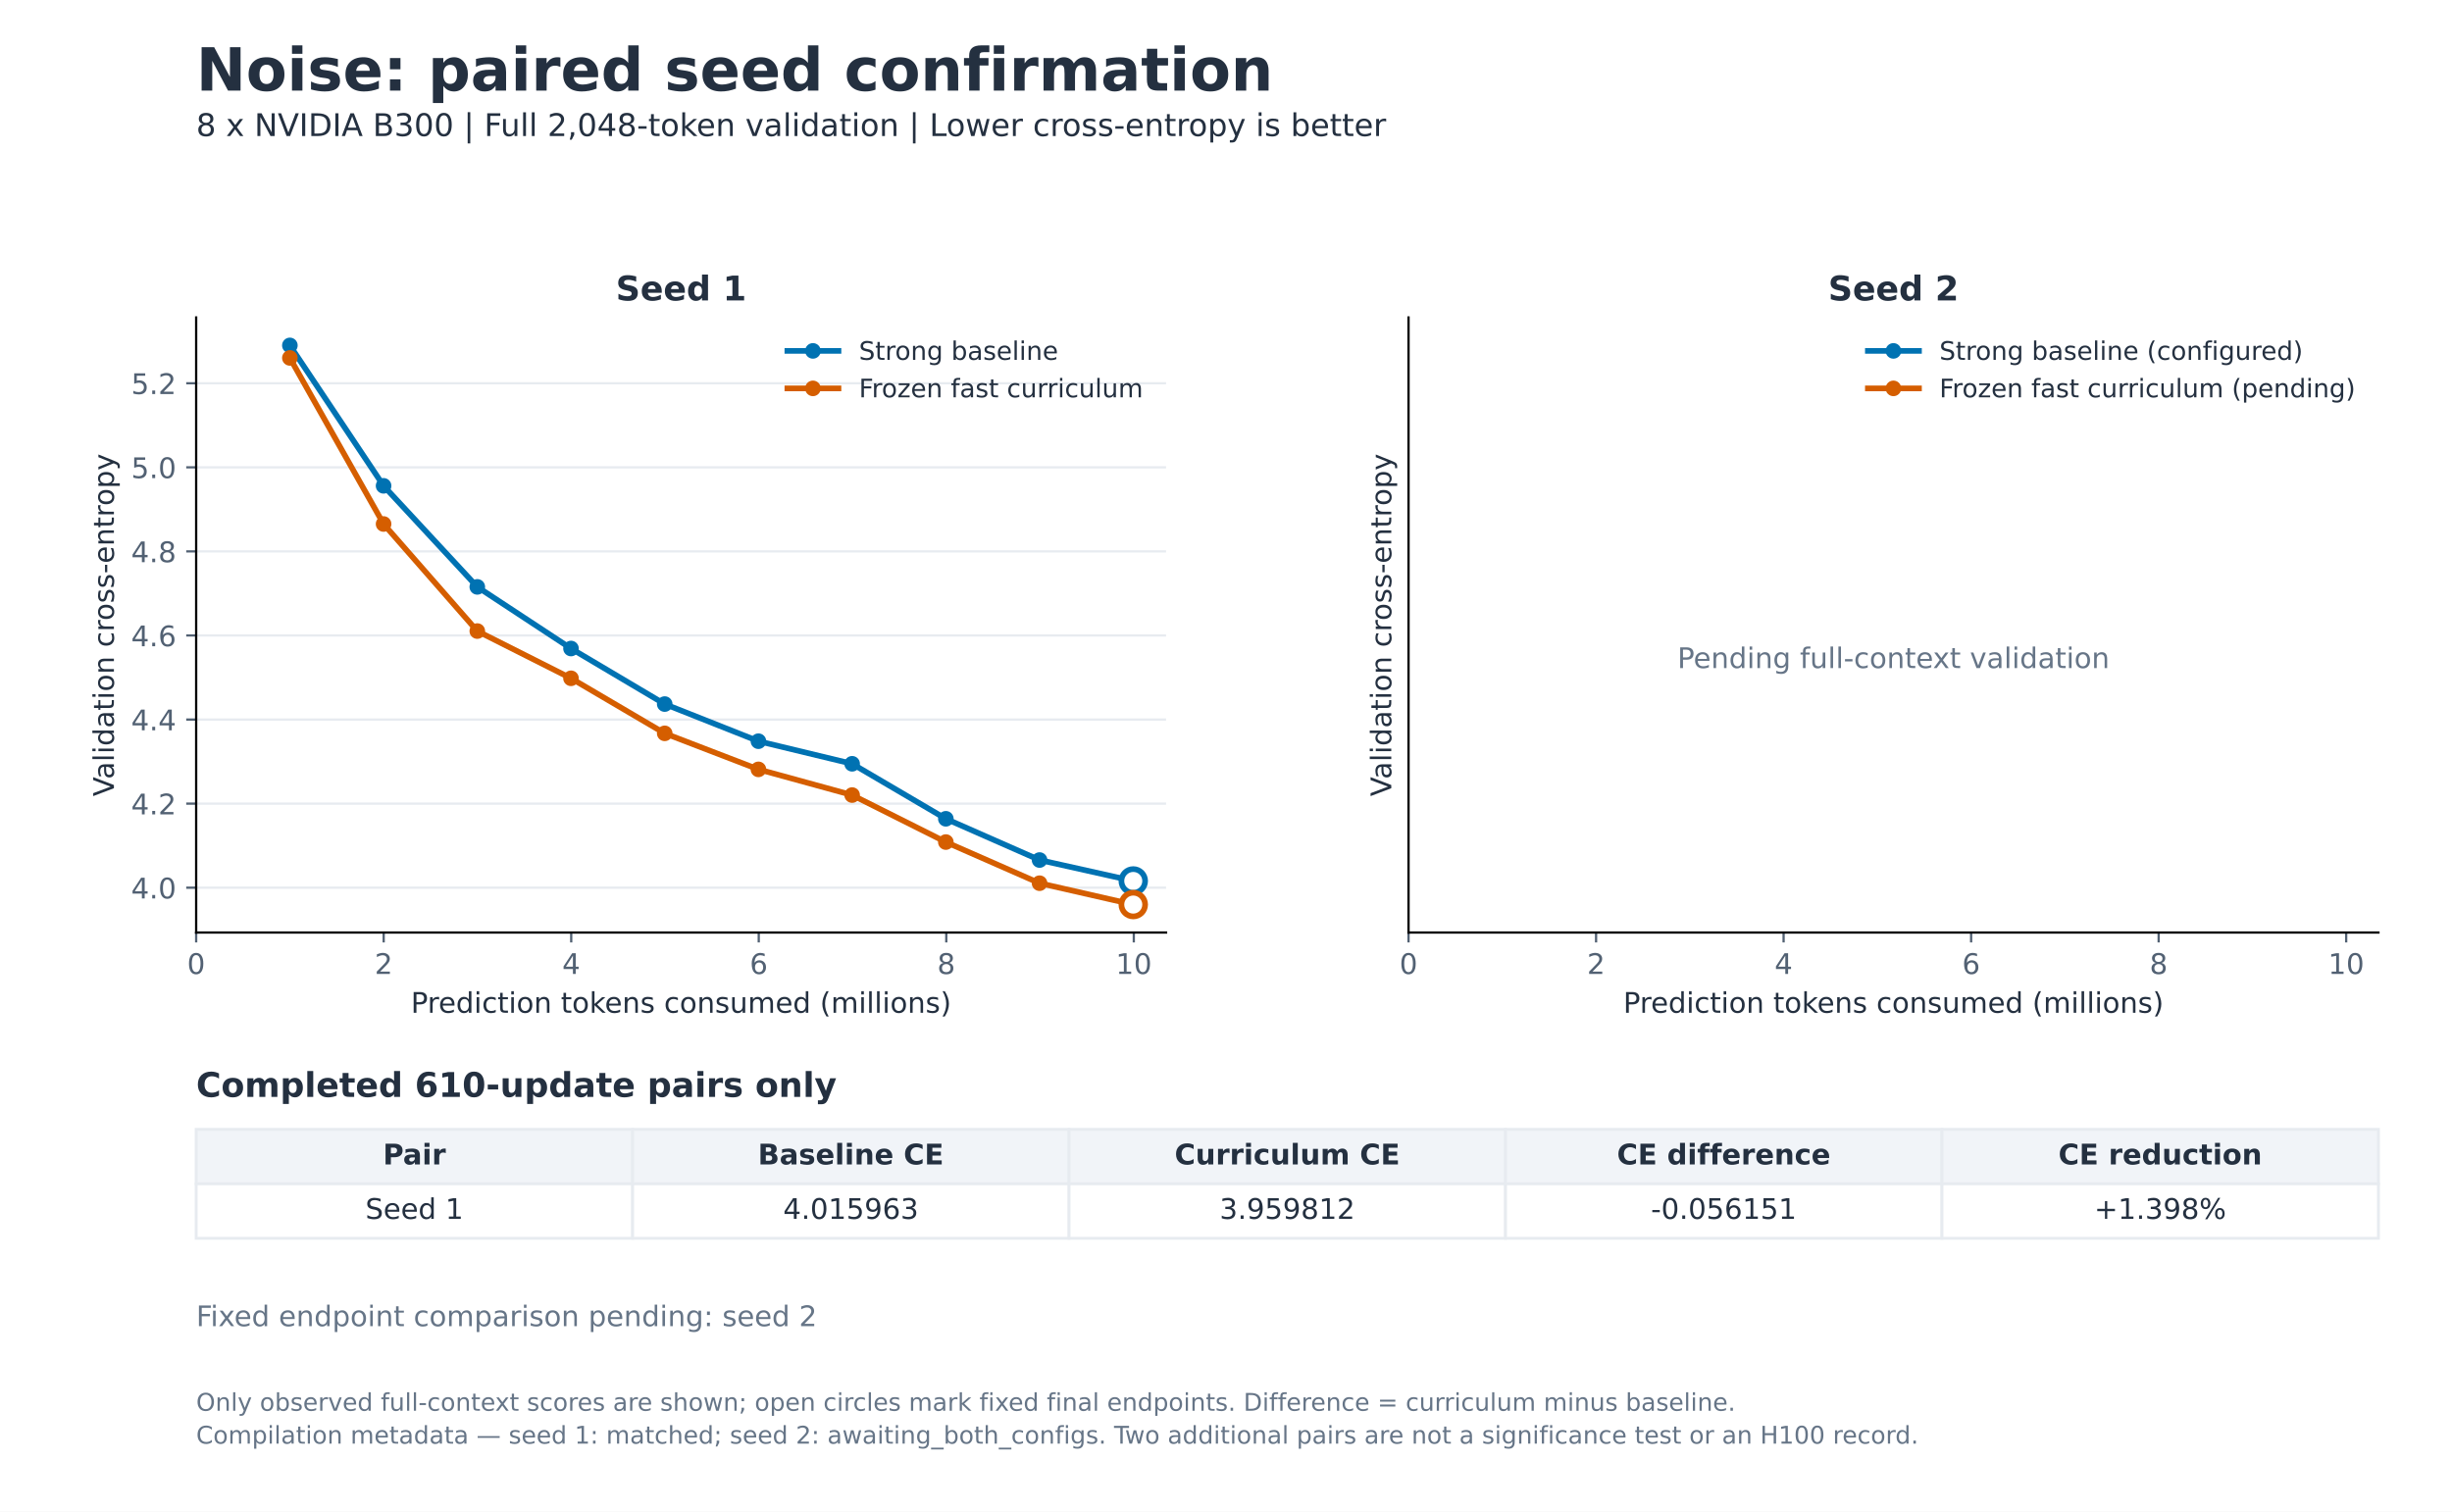
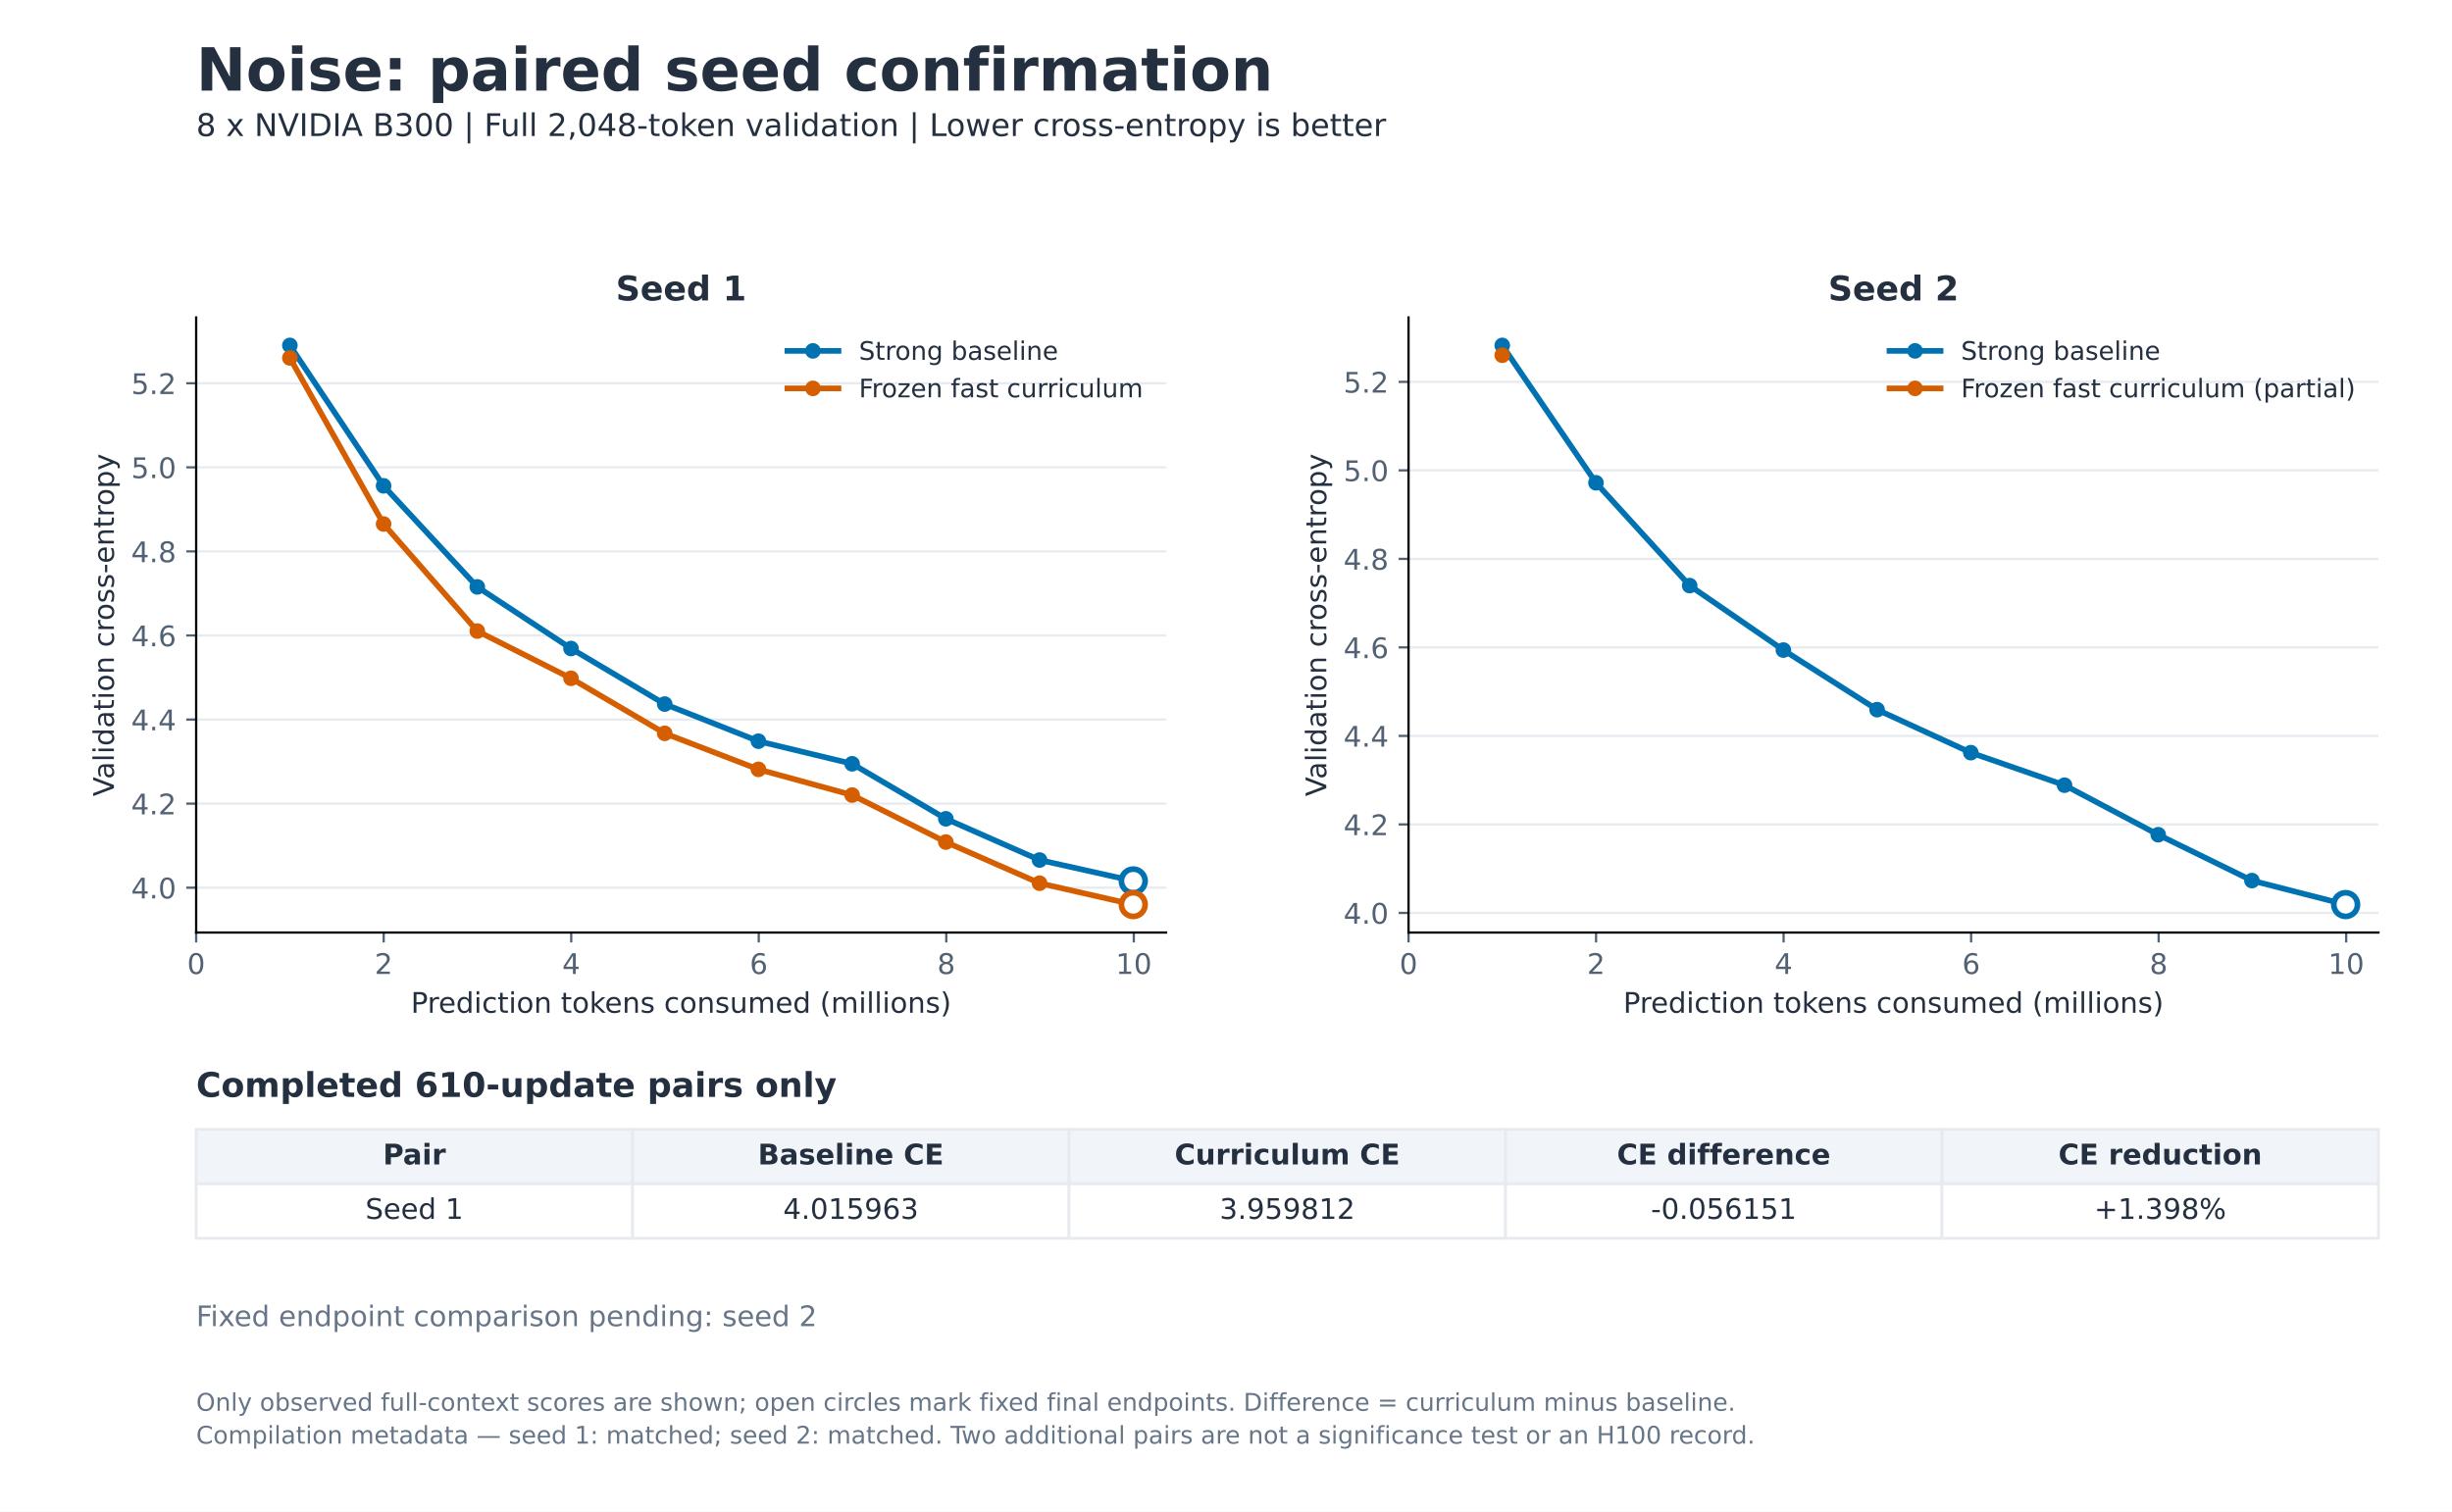
<svg xmlns="http://www.w3.org/2000/svg" xmlns:xlink="http://www.w3.org/1999/xlink" width="864pt" height="532.8pt" viewBox="0 0 864 532.8" version="1.1">
  <defs>
    <style type="text/css">*{stroke-linejoin: round; stroke-linecap: butt}</style>
  </defs>
  <g id="figure_1">
    <g id="patch_1">
      <path d="M 0 532.8  L 864 532.8  L 864 0  L 0 0  z " style="fill: #ffffff" />
    </g>
    <g id="axes_1">
      <g id="patch_2">
        <path d="M 69.12 328.675  L 410.88 328.675  L 410.88 111.888  L 69.12 111.888  z " style="fill: #ffffff" />
      </g>
      <g id="matplotlib.axis_1">
        <g id="xtick_1">
          <g id="line2d_1">
            <defs>
-               <path id="m2085141cff" d="M 0 0  L 0 3.5  " style="stroke: #526173; stroke-width: 0.8" />
+               <path id="m7cb86e09cf" d="M 0 0  L 0 3.5  " style="stroke: #526173; stroke-width: 0.8" />
            </defs>
            <g>
-               <use xlink:href="#m2085141cff" x="69.12" y="328.675" style="fill: #526173; stroke: #526173; stroke-width: 0.8" />
+               <use xlink:href="#m7cb86e09cf" x="69.12" y="328.675" style="fill: #526173; stroke: #526173; stroke-width: 0.8" />
            </g>
          </g>
          <g id="text_1">
            <text style="font-size: 10px; font-family: 'DejaVu Sans'; text-anchor: middle; fill: #526173" x="69.12" y="343.273" transform="rotate(-0 69.12 343.2735)">0</text>
          </g>
        </g>
        <g id="xtick_2">
          <g id="line2d_2">
            <g>
-               <use xlink:href="#m2085141cff" x="135.199" y="328.675" style="fill: #526173; stroke: #526173; stroke-width: 0.8" />
+               <use xlink:href="#m7cb86e09cf" x="135.199" y="328.675" style="fill: #526173; stroke: #526173; stroke-width: 0.8" />
            </g>
          </g>
          <g id="text_2">
            <text style="font-size: 10px; font-family: 'DejaVu Sans'; text-anchor: middle; fill: #526173" x="135.199" y="343.273" transform="rotate(-0 135.1986 343.2735)">2</text>
          </g>
        </g>
        <g id="xtick_3">
          <g id="line2d_3">
            <g>
-               <use xlink:href="#m2085141cff" x="201.277" y="328.675" style="fill: #526173; stroke: #526173; stroke-width: 0.8" />
+               <use xlink:href="#m7cb86e09cf" x="201.277" y="328.675" style="fill: #526173; stroke: #526173; stroke-width: 0.8" />
            </g>
          </g>
          <g id="text_3">
            <text style="font-size: 10px; font-family: 'DejaVu Sans'; text-anchor: middle; fill: #526173" x="201.277" y="343.273" transform="rotate(-0 201.2773 343.2735)">4</text>
          </g>
        </g>
        <g id="xtick_4">
          <g id="line2d_4">
            <g>
-               <use xlink:href="#m2085141cff" x="267.356" y="328.675" style="fill: #526173; stroke: #526173; stroke-width: 0.8" />
+               <use xlink:href="#m7cb86e09cf" x="267.356" y="328.675" style="fill: #526173; stroke: #526173; stroke-width: 0.8" />
            </g>
          </g>
          <g id="text_4">
            <text style="font-size: 10px; font-family: 'DejaVu Sans'; text-anchor: middle; fill: #526173" x="267.356" y="343.273" transform="rotate(-0 267.3559 343.2735)">6</text>
          </g>
        </g>
        <g id="xtick_5">
          <g id="line2d_5">
            <g>
-               <use xlink:href="#m2085141cff" x="333.435" y="328.675" style="fill: #526173; stroke: #526173; stroke-width: 0.8" />
+               <use xlink:href="#m7cb86e09cf" x="333.435" y="328.675" style="fill: #526173; stroke: #526173; stroke-width: 0.8" />
            </g>
          </g>
          <g id="text_5">
            <text style="font-size: 10px; font-family: 'DejaVu Sans'; text-anchor: middle; fill: #526173" x="333.435" y="343.273" transform="rotate(-0 333.4346 343.2735)">8</text>
          </g>
        </g>
        <g id="xtick_6">
          <g id="line2d_6">
            <g>
-               <use xlink:href="#m2085141cff" x="399.513" y="328.675" style="fill: #526173; stroke: #526173; stroke-width: 0.8" />
+               <use xlink:href="#m7cb86e09cf" x="399.513" y="328.675" style="fill: #526173; stroke: #526173; stroke-width: 0.8" />
            </g>
          </g>
          <g id="text_6">
            <text style="font-size: 10px; font-family: 'DejaVu Sans'; text-anchor: middle; fill: #526173" x="399.513" y="343.273" transform="rotate(-0 399.5132 343.2735)">10</text>
          </g>
        </g>
        <g id="text_7">
          <text style="font-size: 10px; font-family: 'DejaVu Sans'; text-anchor: middle; fill: #243040" x="240" y="356.952" transform="rotate(-0 240 356.9516)">Prediction tokens consumed (millions)</text>
        </g>
      </g>
      <g id="matplotlib.axis_2">
        <g id="ytick_1">
          <g id="line2d_7">
-             <path d="M 69.12 312.867  L 410.88 312.867  " clip-path="url(#p3b47e82745)" style="fill: none; stroke: #e7ebf0; stroke-width: 0.8; stroke-linecap: square" />
+             <path d="M 69.12 312.867  L 410.88 312.867  " clip-path="url(#p63a896a954)" style="fill: none; stroke: #e7ebf0; stroke-width: 0.8; stroke-linecap: square" />
          </g>
          <g id="line2d_8">
            <defs>
-               <path id="m6cc7415f87" d="M 0 0  L -3.5 0  " style="stroke: #526173; stroke-width: 0.8" />
+               <path id="m7b4c53f9e7" d="M 0 0  L -3.5 0  " style="stroke: #526173; stroke-width: 0.8" />
            </defs>
            <g>
-               <use xlink:href="#m6cc7415f87" x="69.12" y="312.867" style="fill: #526173; stroke: #526173; stroke-width: 0.8" />
+               <use xlink:href="#m7b4c53f9e7" x="69.12" y="312.867" style="fill: #526173; stroke: #526173; stroke-width: 0.8" />
            </g>
          </g>
          <g id="text_8">
            <text style="font-size: 10px; font-family: 'DejaVu Sans'; text-anchor: end; fill: #526173" x="62.12" y="316.666" transform="rotate(-0 62.12 316.6664)">4.0</text>
          </g>
        </g>
        <g id="ytick_2">
          <g id="line2d_9">
-             <path d="M 69.12 283.236  L 410.88 283.236  " clip-path="url(#p3b47e82745)" style="fill: none; stroke: #e7ebf0; stroke-width: 0.8; stroke-linecap: square" />
+             <path d="M 69.12 283.236  L 410.88 283.236  " clip-path="url(#p63a896a954)" style="fill: none; stroke: #e7ebf0; stroke-width: 0.8; stroke-linecap: square" />
          </g>
          <g id="line2d_10">
            <g>
-               <use xlink:href="#m6cc7415f87" x="69.12" y="283.236" style="fill: #526173; stroke: #526173; stroke-width: 0.8" />
+               <use xlink:href="#m7b4c53f9e7" x="69.12" y="283.236" style="fill: #526173; stroke: #526173; stroke-width: 0.8" />
            </g>
          </g>
          <g id="text_9">
            <text style="font-size: 10px; font-family: 'DejaVu Sans'; text-anchor: end; fill: #526173" x="62.12" y="287.036" transform="rotate(-0 62.12 287.0355)">4.2</text>
          </g>
        </g>
        <g id="ytick_3">
          <g id="line2d_11">
-             <path d="M 69.12 253.605  L 410.88 253.605  " clip-path="url(#p3b47e82745)" style="fill: none; stroke: #e7ebf0; stroke-width: 0.8; stroke-linecap: square" />
+             <path d="M 69.12 253.605  L 410.88 253.605  " clip-path="url(#p63a896a954)" style="fill: none; stroke: #e7ebf0; stroke-width: 0.8; stroke-linecap: square" />
          </g>
          <g id="line2d_12">
            <g>
-               <use xlink:href="#m6cc7415f87" x="69.12" y="253.605" style="fill: #526173; stroke: #526173; stroke-width: 0.8" />
+               <use xlink:href="#m7b4c53f9e7" x="69.12" y="253.605" style="fill: #526173; stroke: #526173; stroke-width: 0.8" />
            </g>
          </g>
          <g id="text_10">
            <text style="font-size: 10px; font-family: 'DejaVu Sans'; text-anchor: end; fill: #526173" x="62.12" y="257.405" transform="rotate(-0 62.12 257.4047)">4.4</text>
          </g>
        </g>
        <g id="ytick_4">
          <g id="line2d_13">
-             <path d="M 69.12 223.975  L 410.88 223.975  " clip-path="url(#p3b47e82745)" style="fill: none; stroke: #e7ebf0; stroke-width: 0.8; stroke-linecap: square" />
+             <path d="M 69.12 223.975  L 410.88 223.975  " clip-path="url(#p63a896a954)" style="fill: none; stroke: #e7ebf0; stroke-width: 0.8; stroke-linecap: square" />
          </g>
          <g id="line2d_14">
            <g>
-               <use xlink:href="#m6cc7415f87" x="69.12" y="223.975" style="fill: #526173; stroke: #526173; stroke-width: 0.8" />
+               <use xlink:href="#m7b4c53f9e7" x="69.12" y="223.975" style="fill: #526173; stroke: #526173; stroke-width: 0.8" />
            </g>
          </g>
          <g id="text_11">
            <text style="font-size: 10px; font-family: 'DejaVu Sans'; text-anchor: end; fill: #526173" x="62.12" y="227.774" transform="rotate(-0 62.12 227.7739)">4.6</text>
          </g>
        </g>
        <g id="ytick_5">
          <g id="line2d_15">
-             <path d="M 69.12 194.344  L 410.88 194.344  " clip-path="url(#p3b47e82745)" style="fill: none; stroke: #e7ebf0; stroke-width: 0.8; stroke-linecap: square" />
+             <path d="M 69.12 194.344  L 410.88 194.344  " clip-path="url(#p63a896a954)" style="fill: none; stroke: #e7ebf0; stroke-width: 0.8; stroke-linecap: square" />
          </g>
          <g id="line2d_16">
            <g>
-               <use xlink:href="#m6cc7415f87" x="69.12" y="194.344" style="fill: #526173; stroke: #526173; stroke-width: 0.8" />
+               <use xlink:href="#m7b4c53f9e7" x="69.12" y="194.344" style="fill: #526173; stroke: #526173; stroke-width: 0.8" />
            </g>
          </g>
          <g id="text_12">
            <text style="font-size: 10px; font-family: 'DejaVu Sans'; text-anchor: end; fill: #526173" x="62.12" y="198.143" transform="rotate(-0 62.12 198.143)">4.8</text>
          </g>
        </g>
        <g id="ytick_6">
          <g id="line2d_17">
-             <path d="M 69.12 164.713  L 410.88 164.713  " clip-path="url(#p3b47e82745)" style="fill: none; stroke: #e7ebf0; stroke-width: 0.8; stroke-linecap: square" />
+             <path d="M 69.12 164.713  L 410.88 164.713  " clip-path="url(#p63a896a954)" style="fill: none; stroke: #e7ebf0; stroke-width: 0.8; stroke-linecap: square" />
          </g>
          <g id="line2d_18">
            <g>
-               <use xlink:href="#m6cc7415f87" x="69.12" y="164.713" style="fill: #526173; stroke: #526173; stroke-width: 0.8" />
+               <use xlink:href="#m7b4c53f9e7" x="69.12" y="164.713" style="fill: #526173; stroke: #526173; stroke-width: 0.8" />
            </g>
          </g>
          <g id="text_13">
            <text style="font-size: 10px; font-family: 'DejaVu Sans'; text-anchor: end; fill: #526173" x="62.12" y="168.512" transform="rotate(-0 62.12 168.5122)">5.0</text>
          </g>
        </g>
        <g id="ytick_7">
          <g id="line2d_19">
-             <path d="M 69.12 135.082  L 410.88 135.082  " clip-path="url(#p3b47e82745)" style="fill: none; stroke: #e7ebf0; stroke-width: 0.8; stroke-linecap: square" />
+             <path d="M 69.12 135.082  L 410.88 135.082  " clip-path="url(#p63a896a954)" style="fill: none; stroke: #e7ebf0; stroke-width: 0.8; stroke-linecap: square" />
          </g>
          <g id="line2d_20">
            <g>
-               <use xlink:href="#m6cc7415f87" x="69.12" y="135.082" style="fill: #526173; stroke: #526173; stroke-width: 0.8" />
+               <use xlink:href="#m7b4c53f9e7" x="69.12" y="135.082" style="fill: #526173; stroke: #526173; stroke-width: 0.8" />
            </g>
          </g>
          <g id="text_14">
            <text style="font-size: 10px; font-family: 'DejaVu Sans'; text-anchor: end; fill: #526173" x="62.12" y="138.881" transform="rotate(-0 62.12 138.8814)">5.2</text>
          </g>
        </g>
        <g id="text_15">
          <text style="font-size: 10px; font-family: 'DejaVu Sans'; text-anchor: middle; fill: #243040" x="40.137" y="220.282" transform="rotate(-90 40.13719 220.2815)">Validation cross-entropy</text>
        </g>
      </g>
      <g id="line2d_21">
-         <path d="M 102.14 121.742  L 135.161 171.233  L 168.181 206.852  L 201.201 228.571  L 234.221 248.155  L 267.242 261.243  L 300.262 269.201  L 333.282 288.587  L 366.303 303.124  L 399.323 310.502  " clip-path="url(#p3b47e82745)" style="fill: none; stroke: #0072b2; stroke-width: 2; stroke-linecap: square" />
+         <path d="M 102.14 121.742  L 135.161 171.233  L 168.181 206.852  L 201.201 228.571  L 234.221 248.155  L 267.242 261.243  L 300.262 269.201  L 333.282 288.587  L 366.303 303.124  L 399.323 310.502  " clip-path="url(#p63a896a954)" style="fill: none; stroke: #0072b2; stroke-width: 2; stroke-linecap: square" />
        <defs>
-           <path id="mcffa9db925" d="M 0 2.25  C 0.597 2.25 1.169 2.013 1.591 1.591  C 2.013 1.169 2.25 0.597 2.25 0  C 2.25 -0.597 2.013 -1.169 1.591 -1.591  C 1.169 -2.013 0.597 -2.25 0 -2.25  C -0.597 -2.25 -1.169 -2.013 -1.591 -1.591  C -2.013 -1.169 -2.25 -0.597 -2.25 0  C -2.25 0.597 -2.013 1.169 -1.591 1.591  C -1.169 2.013 -0.597 2.25 0 2.25  z " style="stroke: #0072b2" />
+           <path id="mab281ad24c" d="M 0 2.25  C 0.597 2.25 1.169 2.013 1.591 1.591  C 2.013 1.169 2.25 0.597 2.25 0  C 2.25 -0.597 2.013 -1.169 1.591 -1.591  C 1.169 -2.013 0.597 -2.25 0 -2.25  C -0.597 -2.25 -1.169 -2.013 -1.591 -1.591  C -2.013 -1.169 -2.25 -0.597 -2.25 0  C -2.25 0.597 -2.013 1.169 -1.591 1.591  C -1.169 2.013 -0.597 2.25 0 2.25  z " style="stroke: #0072b2" />
        </defs>
-         <g clip-path="url(#p3b47e82745)">
-           <use xlink:href="#mcffa9db925" x="102.14" y="121.742" style="fill: #0072b2; stroke: #0072b2" />
-           <use xlink:href="#mcffa9db925" x="135.161" y="171.233" style="fill: #0072b2; stroke: #0072b2" />
-           <use xlink:href="#mcffa9db925" x="168.181" y="206.852" style="fill: #0072b2; stroke: #0072b2" />
-           <use xlink:href="#mcffa9db925" x="201.201" y="228.571" style="fill: #0072b2; stroke: #0072b2" />
-           <use xlink:href="#mcffa9db925" x="234.221" y="248.155" style="fill: #0072b2; stroke: #0072b2" />
-           <use xlink:href="#mcffa9db925" x="267.242" y="261.243" style="fill: #0072b2; stroke: #0072b2" />
-           <use xlink:href="#mcffa9db925" x="300.262" y="269.201" style="fill: #0072b2; stroke: #0072b2" />
-           <use xlink:href="#mcffa9db925" x="333.282" y="288.587" style="fill: #0072b2; stroke: #0072b2" />
-           <use xlink:href="#mcffa9db925" x="366.303" y="303.124" style="fill: #0072b2; stroke: #0072b2" />
-           <use xlink:href="#mcffa9db925" x="399.323" y="310.502" style="fill: #0072b2; stroke: #0072b2" />
+         <g clip-path="url(#p63a896a954)">
+           <use xlink:href="#mab281ad24c" x="102.14" y="121.742" style="fill: #0072b2; stroke: #0072b2" />
+           <use xlink:href="#mab281ad24c" x="135.161" y="171.233" style="fill: #0072b2; stroke: #0072b2" />
+           <use xlink:href="#mab281ad24c" x="168.181" y="206.852" style="fill: #0072b2; stroke: #0072b2" />
+           <use xlink:href="#mab281ad24c" x="201.201" y="228.571" style="fill: #0072b2; stroke: #0072b2" />
+           <use xlink:href="#mab281ad24c" x="234.221" y="248.155" style="fill: #0072b2; stroke: #0072b2" />
+           <use xlink:href="#mab281ad24c" x="267.242" y="261.243" style="fill: #0072b2; stroke: #0072b2" />
+           <use xlink:href="#mab281ad24c" x="300.262" y="269.201" style="fill: #0072b2; stroke: #0072b2" />
+           <use xlink:href="#mab281ad24c" x="333.282" y="288.587" style="fill: #0072b2; stroke: #0072b2" />
+           <use xlink:href="#mab281ad24c" x="366.303" y="303.124" style="fill: #0072b2; stroke: #0072b2" />
+           <use xlink:href="#mab281ad24c" x="399.323" y="310.502" style="fill: #0072b2; stroke: #0072b2" />
        </g>
      </g>
      <g id="line2d_22">
-         <path d="M 102.14 126.153  L 135.161 184.686  L 168.181 222.422  L 201.201 239.071  L 234.221 258.473  L 267.242 271.17  L 300.262 280.226  L 333.282 296.79  L 366.303 311.291  L 399.323 318.821  " clip-path="url(#p3b47e82745)" style="fill: none; stroke: #d55e00; stroke-width: 2; stroke-linecap: square" />
+         <path d="M 102.14 126.153  L 135.161 184.686  L 168.181 222.422  L 201.201 239.071  L 234.221 258.473  L 267.242 271.17  L 300.262 280.226  L 333.282 296.79  L 366.303 311.291  L 399.323 318.821  " clip-path="url(#p63a896a954)" style="fill: none; stroke: #d55e00; stroke-width: 2; stroke-linecap: square" />
        <defs>
-           <path id="me15eb4f715" d="M 0 2.25  C 0.597 2.25 1.169 2.013 1.591 1.591  C 2.013 1.169 2.25 0.597 2.25 0  C 2.25 -0.597 2.013 -1.169 1.591 -1.591  C 1.169 -2.013 0.597 -2.25 0 -2.25  C -0.597 -2.25 -1.169 -2.013 -1.591 -1.591  C -2.013 -1.169 -2.25 -0.597 -2.25 0  C -2.25 0.597 -2.013 1.169 -1.591 1.591  C -1.169 2.013 -0.597 2.25 0 2.25  z " style="stroke: #d55e00" />
+           <path id="m4dbf17a7ac" d="M 0 2.25  C 0.597 2.25 1.169 2.013 1.591 1.591  C 2.013 1.169 2.25 0.597 2.25 0  C 2.25 -0.597 2.013 -1.169 1.591 -1.591  C 1.169 -2.013 0.597 -2.25 0 -2.25  C -0.597 -2.25 -1.169 -2.013 -1.591 -1.591  C -2.013 -1.169 -2.25 -0.597 -2.25 0  C -2.25 0.597 -2.013 1.169 -1.591 1.591  C -1.169 2.013 -0.597 2.25 0 2.25  z " style="stroke: #d55e00" />
        </defs>
-         <g clip-path="url(#p3b47e82745)">
-           <use xlink:href="#me15eb4f715" x="102.14" y="126.153" style="fill: #d55e00; stroke: #d55e00" />
-           <use xlink:href="#me15eb4f715" x="135.161" y="184.686" style="fill: #d55e00; stroke: #d55e00" />
-           <use xlink:href="#me15eb4f715" x="168.181" y="222.422" style="fill: #d55e00; stroke: #d55e00" />
-           <use xlink:href="#me15eb4f715" x="201.201" y="239.071" style="fill: #d55e00; stroke: #d55e00" />
-           <use xlink:href="#me15eb4f715" x="234.221" y="258.473" style="fill: #d55e00; stroke: #d55e00" />
-           <use xlink:href="#me15eb4f715" x="267.242" y="271.17" style="fill: #d55e00; stroke: #d55e00" />
-           <use xlink:href="#me15eb4f715" x="300.262" y="280.226" style="fill: #d55e00; stroke: #d55e00" />
-           <use xlink:href="#me15eb4f715" x="333.282" y="296.79" style="fill: #d55e00; stroke: #d55e00" />
-           <use xlink:href="#me15eb4f715" x="366.303" y="311.291" style="fill: #d55e00; stroke: #d55e00" />
-           <use xlink:href="#me15eb4f715" x="399.323" y="318.821" style="fill: #d55e00; stroke: #d55e00" />
+         <g clip-path="url(#p63a896a954)">
+           <use xlink:href="#m4dbf17a7ac" x="102.14" y="126.153" style="fill: #d55e00; stroke: #d55e00" />
+           <use xlink:href="#m4dbf17a7ac" x="135.161" y="184.686" style="fill: #d55e00; stroke: #d55e00" />
+           <use xlink:href="#m4dbf17a7ac" x="168.181" y="222.422" style="fill: #d55e00; stroke: #d55e00" />
+           <use xlink:href="#m4dbf17a7ac" x="201.201" y="239.071" style="fill: #d55e00; stroke: #d55e00" />
+           <use xlink:href="#m4dbf17a7ac" x="234.221" y="258.473" style="fill: #d55e00; stroke: #d55e00" />
+           <use xlink:href="#m4dbf17a7ac" x="267.242" y="271.17" style="fill: #d55e00; stroke: #d55e00" />
+           <use xlink:href="#m4dbf17a7ac" x="300.262" y="280.226" style="fill: #d55e00; stroke: #d55e00" />
+           <use xlink:href="#m4dbf17a7ac" x="333.282" y="296.79" style="fill: #d55e00; stroke: #d55e00" />
+           <use xlink:href="#m4dbf17a7ac" x="366.303" y="311.291" style="fill: #d55e00; stroke: #d55e00" />
+           <use xlink:href="#m4dbf17a7ac" x="399.323" y="318.821" style="fill: #d55e00; stroke: #d55e00" />
        </g>
      </g>
      <g id="patch_3">
        <path d="M 69.12 328.675  L 69.12 111.888  " style="fill: none; stroke: #000000; stroke-width: 0.8; stroke-linejoin: miter; stroke-linecap: square" />
      </g>
      <g id="patch_4">
        <path d="M 69.12 328.675  L 410.88 328.675  " style="fill: none; stroke: #000000; stroke-width: 0.8; stroke-linejoin: miter; stroke-linecap: square" />
      </g>
      <g id="text_16">
        <text style="font-weight: 700; font-size: 12px; font-family: 'DejaVu Sans'; text-anchor: middle; fill: #243040" x="240" y="105.888" transform="rotate(-0 240 105.888)">Seed 1</text>
      </g>
      <g id="PathCollection_1">
        <defs>
-           <path id="m45e60be23a" d="M 0 4.183  C 1.109 4.183 2.174 3.743 2.958 2.958  C 3.743 2.174 4.183 1.109 4.183 0  C 4.183 -1.109 3.743 -2.174 2.958 -2.958  C 2.174 -3.743 1.109 -4.183 0 -4.183  C -1.109 -4.183 -2.174 -3.743 -2.958 -2.958  C -3.743 -2.174 -4.183 -1.109 -4.183 0  C -4.183 1.109 -3.743 2.174 -2.958 2.958  C -2.174 3.743 -1.109 4.183 0 4.183  z " style="stroke: #0072b2; stroke-width: 2" />
+           <path id="m074f0435fc" d="M 0 4.183  C 1.109 4.183 2.174 3.743 2.958 2.958  C 3.743 2.174 4.183 1.109 4.183 0  C 4.183 -1.109 3.743 -2.174 2.958 -2.958  C 2.174 -3.743 1.109 -4.183 0 -4.183  C -1.109 -4.183 -2.174 -3.743 -2.958 -2.958  C -3.743 -2.174 -4.183 -1.109 -4.183 0  C -4.183 1.109 -3.743 2.174 -2.958 2.958  C -2.174 3.743 -1.109 4.183 0 4.183  z " style="stroke: #0072b2; stroke-width: 2" />
        </defs>
-         <g clip-path="url(#p3b47e82745)">
-           <use xlink:href="#m45e60be23a" x="399.323" y="310.502" style="fill: #ffffff; stroke: #0072b2; stroke-width: 2" />
+         <g clip-path="url(#p63a896a954)">
+           <use xlink:href="#m074f0435fc" x="399.323" y="310.502" style="fill: #ffffff; stroke: #0072b2; stroke-width: 2" />
        </g>
      </g>
      <g id="PathCollection_2">
        <defs>
-           <path id="mc3c813377c" d="M 0 4.183  C 1.109 4.183 2.174 3.743 2.958 2.958  C 3.743 2.174 4.183 1.109 4.183 0  C 4.183 -1.109 3.743 -2.174 2.958 -2.958  C 2.174 -3.743 1.109 -4.183 0 -4.183  C -1.109 -4.183 -2.174 -3.743 -2.958 -2.958  C -3.743 -2.174 -4.183 -1.109 -4.183 0  C -4.183 1.109 -3.743 2.174 -2.958 2.958  C -2.174 3.743 -1.109 4.183 0 4.183  z " style="stroke: #d55e00; stroke-width: 2" />
+           <path id="m1d636b96e7" d="M 0 4.183  C 1.109 4.183 2.174 3.743 2.958 2.958  C 3.743 2.174 4.183 1.109 4.183 0  C 4.183 -1.109 3.743 -2.174 2.958 -2.958  C 2.174 -3.743 1.109 -4.183 0 -4.183  C -1.109 -4.183 -2.174 -3.743 -2.958 -2.958  C -3.743 -2.174 -4.183 -1.109 -4.183 0  C -4.183 1.109 -3.743 2.174 -2.958 2.958  C -2.174 3.743 -1.109 4.183 0 4.183  z " style="stroke: #d55e00; stroke-width: 2" />
        </defs>
-         <g clip-path="url(#p3b47e82745)">
-           <use xlink:href="#mc3c813377c" x="399.323" y="318.821" style="fill: #ffffff; stroke: #d55e00; stroke-width: 2" />
+         <g clip-path="url(#p63a896a954)">
+           <use xlink:href="#m1d636b96e7" x="399.323" y="318.821" style="fill: #ffffff; stroke: #d55e00; stroke-width: 2" />
        </g>
      </g>
      <g id="legend_1">
        <g id="line2d_23">
          <path d="M 277.448 123.677  L 286.448 123.677  L 295.448 123.677  " style="fill: none; stroke: #0072b2; stroke-width: 2; stroke-linecap: square" />
          <g>
-             <use xlink:href="#mcffa9db925" x="286.448" y="123.677" style="fill: #0072b2; stroke: #0072b2" />
+             <use xlink:href="#mab281ad24c" x="286.448" y="123.677" style="fill: #0072b2; stroke: #0072b2" />
          </g>
        </g>
        <g id="text_17">
          <text style="font-size: 9px; font-family: 'DejaVu Sans'; text-anchor: start; fill: #243040" x="302.648" y="126.827" transform="rotate(-0 302.648 126.8266)">Strong baseline</text>
        </g>
        <g id="line2d_24">
          <path d="M 277.448 136.887  L 286.448 136.887  L 295.448 136.887  " style="fill: none; stroke: #d55e00; stroke-width: 2; stroke-linecap: square" />
          <g>
-             <use xlink:href="#me15eb4f715" x="286.448" y="136.887" style="fill: #d55e00; stroke: #d55e00" />
+             <use xlink:href="#m4dbf17a7ac" x="286.448" y="136.887" style="fill: #d55e00; stroke: #d55e00" />
          </g>
        </g>
        <g id="text_18">
          <text style="font-size: 9px; font-family: 'DejaVu Sans'; text-anchor: start; fill: #243040" x="302.648" y="140.037" transform="rotate(-0 302.648 140.0369)">Frozen fast curriculum</text>
        </g>
      </g>
    </g>
    <g id="axes_2">
      <g id="patch_5">
        <path d="M 496.32 328.675  L 838.08 328.675  L 838.08 111.888  L 496.32 111.888  z " style="fill: #ffffff" />
      </g>
      <g id="matplotlib.axis_3">
        <g id="xtick_7">
          <g id="line2d_25">
            <g>
-               <use xlink:href="#m2085141cff" x="496.32" y="328.675" style="fill: #526173; stroke: #526173; stroke-width: 0.8" />
+               <use xlink:href="#m7cb86e09cf" x="496.32" y="328.675" style="fill: #526173; stroke: #526173; stroke-width: 0.8" />
            </g>
          </g>
          <g id="text_19">
            <text style="font-size: 10px; font-family: 'DejaVu Sans'; text-anchor: middle; fill: #526173" x="496.32" y="343.273" transform="rotate(-0 496.32 343.2735)">0</text>
          </g>
        </g>
        <g id="xtick_8">
          <g id="line2d_26">
            <g>
-               <use xlink:href="#m2085141cff" x="562.399" y="328.675" style="fill: #526173; stroke: #526173; stroke-width: 0.8" />
+               <use xlink:href="#m7cb86e09cf" x="562.399" y="328.675" style="fill: #526173; stroke: #526173; stroke-width: 0.8" />
            </g>
          </g>
          <g id="text_20">
            <text style="font-size: 10px; font-family: 'DejaVu Sans'; text-anchor: middle; fill: #526173" x="562.399" y="343.273" transform="rotate(-0 562.3986 343.2735)">2</text>
          </g>
        </g>
        <g id="xtick_9">
          <g id="line2d_27">
            <g>
-               <use xlink:href="#m2085141cff" x="628.477" y="328.675" style="fill: #526173; stroke: #526173; stroke-width: 0.8" />
+               <use xlink:href="#m7cb86e09cf" x="628.477" y="328.675" style="fill: #526173; stroke: #526173; stroke-width: 0.8" />
            </g>
          </g>
          <g id="text_21">
            <text style="font-size: 10px; font-family: 'DejaVu Sans'; text-anchor: middle; fill: #526173" x="628.477" y="343.273" transform="rotate(-0 628.4773 343.2735)">4</text>
          </g>
        </g>
        <g id="xtick_10">
          <g id="line2d_28">
            <g>
-               <use xlink:href="#m2085141cff" x="694.556" y="328.675" style="fill: #526173; stroke: #526173; stroke-width: 0.8" />
+               <use xlink:href="#m7cb86e09cf" x="694.556" y="328.675" style="fill: #526173; stroke: #526173; stroke-width: 0.8" />
            </g>
          </g>
          <g id="text_22">
            <text style="font-size: 10px; font-family: 'DejaVu Sans'; text-anchor: middle; fill: #526173" x="694.556" y="343.273" transform="rotate(-0 694.5559 343.2735)">6</text>
          </g>
        </g>
        <g id="xtick_11">
          <g id="line2d_29">
            <g>
-               <use xlink:href="#m2085141cff" x="760.635" y="328.675" style="fill: #526173; stroke: #526173; stroke-width: 0.8" />
+               <use xlink:href="#m7cb86e09cf" x="760.635" y="328.675" style="fill: #526173; stroke: #526173; stroke-width: 0.8" />
            </g>
          </g>
          <g id="text_23">
            <text style="font-size: 10px; font-family: 'DejaVu Sans'; text-anchor: middle; fill: #526173" x="760.635" y="343.273" transform="rotate(-0 760.6346 343.2735)">8</text>
          </g>
        </g>
        <g id="xtick_12">
          <g id="line2d_30">
            <g>
-               <use xlink:href="#m2085141cff" x="826.713" y="328.675" style="fill: #526173; stroke: #526173; stroke-width: 0.8" />
+               <use xlink:href="#m7cb86e09cf" x="826.713" y="328.675" style="fill: #526173; stroke: #526173; stroke-width: 0.8" />
            </g>
          </g>
          <g id="text_24">
            <text style="font-size: 10px; font-family: 'DejaVu Sans'; text-anchor: middle; fill: #526173" x="826.713" y="343.273" transform="rotate(-0 826.7132 343.2735)">10</text>
          </g>
        </g>
        <g id="text_25">
          <text style="font-size: 10px; font-family: 'DejaVu Sans'; text-anchor: middle; fill: #243040" x="667.2" y="356.952" transform="rotate(-0 667.2 356.9516)">Prediction tokens consumed (millions)</text>
        </g>
      </g>
      <g id="matplotlib.axis_4">
-         <g id="text_26">
-           <text style="font-size: 10px; font-family: 'DejaVu Sans'; text-anchor: middle; fill: #243040" x="490.24" y="220.282" transform="rotate(-90 490.2403 220.2815)">Validation cross-entropy</text>
-         </g>
-       </g>
-       <g id="line2d_31" />
-       <g id="line2d_32" />
+         <g id="ytick_8">
+           <g id="line2d_31">
+             <path d="M 496.32 321.76  L 838.08 321.76  " clip-path="url(#p5646c95b5a)" style="fill: none; stroke: #e7ebf0; stroke-width: 0.8; stroke-linecap: square" />
+           </g>
+           <g id="line2d_32">
+             <g>
+               <use xlink:href="#m7b4c53f9e7" x="496.32" y="321.76" style="fill: #526173; stroke: #526173; stroke-width: 0.8" />
+             </g>
+           </g>
+           <g id="text_26">
+             <text style="font-size: 10px; font-family: 'DejaVu Sans'; text-anchor: end; fill: #526173" x="489.32" y="325.559" transform="rotate(-0 489.32 325.5595)">4.0</text>
+           </g>
+         </g>
+         <g id="ytick_9">
+           <g id="line2d_33">
+             <path d="M 496.32 290.564  L 838.08 290.564  " clip-path="url(#p5646c95b5a)" style="fill: none; stroke: #e7ebf0; stroke-width: 0.8; stroke-linecap: square" />
+           </g>
+           <g id="line2d_34">
+             <g>
+               <use xlink:href="#m7b4c53f9e7" x="496.32" y="290.564" style="fill: #526173; stroke: #526173; stroke-width: 0.8" />
+             </g>
+           </g>
+           <g id="text_27">
+             <text style="font-size: 10px; font-family: 'DejaVu Sans'; text-anchor: end; fill: #526173" x="489.32" y="294.363" transform="rotate(-0 489.32 294.3634)">4.2</text>
+           </g>
+         </g>
+         <g id="ytick_10">
+           <g id="line2d_35">
+             <path d="M 496.32 259.368  L 838.08 259.368  " clip-path="url(#p5646c95b5a)" style="fill: none; stroke: #e7ebf0; stroke-width: 0.8; stroke-linecap: square" />
+           </g>
+           <g id="line2d_36">
+             <g>
+               <use xlink:href="#m7b4c53f9e7" x="496.32" y="259.368" style="fill: #526173; stroke: #526173; stroke-width: 0.8" />
+             </g>
+           </g>
+           <g id="text_28">
+             <text style="font-size: 10px; font-family: 'DejaVu Sans'; text-anchor: end; fill: #526173" x="489.32" y="263.167" transform="rotate(-0 489.32 263.1673)">4.4</text>
+           </g>
+         </g>
+         <g id="ytick_11">
+           <g id="line2d_37">
+             <path d="M 496.32 228.172  L 838.08 228.172  " clip-path="url(#p5646c95b5a)" style="fill: none; stroke: #e7ebf0; stroke-width: 0.8; stroke-linecap: square" />
+           </g>
+           <g id="line2d_38">
+             <g>
+               <use xlink:href="#m7b4c53f9e7" x="496.32" y="228.172" style="fill: #526173; stroke: #526173; stroke-width: 0.8" />
+             </g>
+           </g>
+           <g id="text_29">
+             <text style="font-size: 10px; font-family: 'DejaVu Sans'; text-anchor: end; fill: #526173" x="489.32" y="231.971" transform="rotate(-0 489.32 231.9712)">4.6</text>
+           </g>
+         </g>
+         <g id="ytick_12">
+           <g id="line2d_39">
+             <path d="M 496.32 196.976  L 838.08 196.976  " clip-path="url(#p5646c95b5a)" style="fill: none; stroke: #e7ebf0; stroke-width: 0.8; stroke-linecap: square" />
+           </g>
+           <g id="line2d_40">
+             <g>
+               <use xlink:href="#m7b4c53f9e7" x="496.32" y="196.976" style="fill: #526173; stroke: #526173; stroke-width: 0.8" />
+             </g>
+           </g>
+           <g id="text_30">
+             <text style="font-size: 10px; font-family: 'DejaVu Sans'; text-anchor: end; fill: #526173" x="489.32" y="200.775" transform="rotate(-0 489.32 200.7752)">4.8</text>
+           </g>
+         </g>
+         <g id="ytick_13">
+           <g id="line2d_41">
+             <path d="M 496.32 165.78  L 838.08 165.78  " clip-path="url(#p5646c95b5a)" style="fill: none; stroke: #e7ebf0; stroke-width: 0.8; stroke-linecap: square" />
+           </g>
+           <g id="line2d_42">
+             <g>
+               <use xlink:href="#m7b4c53f9e7" x="496.32" y="165.78" style="fill: #526173; stroke: #526173; stroke-width: 0.8" />
+             </g>
+           </g>
+           <g id="text_31">
+             <text style="font-size: 10px; font-family: 'DejaVu Sans'; text-anchor: end; fill: #526173" x="489.32" y="169.579" transform="rotate(-0 489.32 169.5791)">5.0</text>
+           </g>
+         </g>
+         <g id="ytick_14">
+           <g id="line2d_43">
+             <path d="M 496.32 134.584  L 838.08 134.584  " clip-path="url(#p5646c95b5a)" style="fill: none; stroke: #e7ebf0; stroke-width: 0.8; stroke-linecap: square" />
+           </g>
+           <g id="line2d_44">
+             <g>
+               <use xlink:href="#m7b4c53f9e7" x="496.32" y="134.584" style="fill: #526173; stroke: #526173; stroke-width: 0.8" />
+             </g>
+           </g>
+           <g id="text_32">
+             <text style="font-size: 10px; font-family: 'DejaVu Sans'; text-anchor: end; fill: #526173" x="489.32" y="138.383" transform="rotate(-0 489.32 138.383)">5.2</text>
+           </g>
+         </g>
+         <g id="text_33">
+           <text style="font-size: 10px; font-family: 'DejaVu Sans'; text-anchor: middle; fill: #243040" x="467.337" y="220.282" transform="rotate(-90 467.3372 220.2815)">Validation cross-entropy</text>
+         </g>
+       </g>
+       <g id="line2d_45">
+         <path d="M 529.34 121.742  L 562.361 170.157  L 595.381 206.397  L 628.401 229.121  L 661.421 250.124  L 694.442 265.277  L 727.462 276.745  L 760.482 294.204  L 793.503 310.37  L 826.523 318.821  " clip-path="url(#p5646c95b5a)" style="fill: none; stroke: #0072b2; stroke-width: 2; stroke-linecap: square" />
+         <g clip-path="url(#p5646c95b5a)">
+           <use xlink:href="#mab281ad24c" x="529.34" y="121.742" style="fill: #0072b2; stroke: #0072b2" />
+           <use xlink:href="#mab281ad24c" x="562.361" y="170.157" style="fill: #0072b2; stroke: #0072b2" />
+           <use xlink:href="#mab281ad24c" x="595.381" y="206.397" style="fill: #0072b2; stroke: #0072b2" />
+           <use xlink:href="#mab281ad24c" x="628.401" y="229.121" style="fill: #0072b2; stroke: #0072b2" />
+           <use xlink:href="#mab281ad24c" x="661.421" y="250.124" style="fill: #0072b2; stroke: #0072b2" />
+           <use xlink:href="#mab281ad24c" x="694.442" y="265.277" style="fill: #0072b2; stroke: #0072b2" />
+           <use xlink:href="#mab281ad24c" x="727.462" y="276.745" style="fill: #0072b2; stroke: #0072b2" />
+           <use xlink:href="#mab281ad24c" x="760.482" y="294.204" style="fill: #0072b2; stroke: #0072b2" />
+           <use xlink:href="#mab281ad24c" x="793.503" y="310.37" style="fill: #0072b2; stroke: #0072b2" />
+           <use xlink:href="#mab281ad24c" x="826.523" y="318.821" style="fill: #0072b2; stroke: #0072b2" />
+         </g>
+       </g>
+       <g id="line2d_46">
+         <path d="M 529.34 125.21  " clip-path="url(#p5646c95b5a)" style="fill: none; stroke: #d55e00; stroke-width: 2; stroke-linecap: square" />
+         <g clip-path="url(#p5646c95b5a)">
+           <use xlink:href="#m4dbf17a7ac" x="529.34" y="125.21" style="fill: #d55e00; stroke: #d55e00" />
+         </g>
+       </g>
      <g id="patch_6">
        <path d="M 496.32 328.675  L 496.32 111.888  " style="fill: none; stroke: #000000; stroke-width: 0.8; stroke-linejoin: miter; stroke-linecap: square" />
      </g>
      <g id="patch_7">
        <path d="M 496.32 328.675  L 838.08 328.675  " style="fill: none; stroke: #000000; stroke-width: 0.8; stroke-linejoin: miter; stroke-linecap: square" />
      </g>
-       <g id="text_27">
-         <text style="font-size: 10px; font-family: 'DejaVu Sans'; text-anchor: middle; fill: #667587" x="667.2" y="235.457" transform="rotate(-0 667.2 235.4566)">Pending full-context validation</text>
-       </g>
-       <g id="text_28">
+       <g id="text_34">
        <text style="font-weight: 700; font-size: 12px; font-family: 'DejaVu Sans'; text-anchor: middle; fill: #243040" x="667.2" y="105.888" transform="rotate(-0 667.2 105.888)">Seed 2</text>
      </g>
+       <g id="PathCollection_3">
+         <g clip-path="url(#p5646c95b5a)">
+           <use xlink:href="#m074f0435fc" x="826.523" y="318.821" style="fill: #ffffff; stroke: #0072b2; stroke-width: 2" />
+         </g>
+       </g>
      <g id="legend_2">
-         <g id="line2d_33">
-           <path d="M 658.178 123.677  L 667.178 123.677  L 676.178 123.677  " style="fill: none; stroke: #0072b2; stroke-width: 2; stroke-linecap: square" />
+         <g id="line2d_47">
+           <path d="M 665.792 123.677  L 674.792 123.677  L 683.792 123.677  " style="fill: none; stroke: #0072b2; stroke-width: 2; stroke-linecap: square" />
          <g>
-             <use xlink:href="#mcffa9db925" x="667.178" y="123.677" style="fill: #0072b2; stroke: #0072b2" />
-           </g>
-         </g>
-         <g id="text_29">
-           <text style="font-size: 9px; font-family: 'DejaVu Sans'; text-anchor: start; fill: #243040" x="683.378" y="126.827" transform="rotate(-0 683.3784 126.8266)">Strong baseline (configured)</text>
-         </g>
-         <g id="line2d_34">
-           <path d="M 658.178 136.887  L 667.178 136.887  L 676.178 136.887  " style="fill: none; stroke: #d55e00; stroke-width: 2; stroke-linecap: square" />
+             <use xlink:href="#mab281ad24c" x="674.792" y="123.677" style="fill: #0072b2; stroke: #0072b2" />
+           </g>
+         </g>
+         <g id="text_35">
+           <text style="font-size: 9px; font-family: 'DejaVu Sans'; text-anchor: start; fill: #243040" x="690.992" y="126.827" transform="rotate(-0 690.9919 126.8266)">Strong baseline</text>
+         </g>
+         <g id="line2d_48">
+           <path d="M 665.792 136.887  L 674.792 136.887  L 683.792 136.887  " style="fill: none; stroke: #d55e00; stroke-width: 2; stroke-linecap: square" />
          <g>
-             <use xlink:href="#me15eb4f715" x="667.178" y="136.887" style="fill: #d55e00; stroke: #d55e00" />
-           </g>
-         </g>
-         <g id="text_30">
-           <text style="font-size: 9px; font-family: 'DejaVu Sans'; text-anchor: start; fill: #243040" x="683.378" y="140.037" transform="rotate(-0 683.3784 140.0369)">Frozen fast curriculum (pending)</text>
+             <use xlink:href="#m4dbf17a7ac" x="674.792" y="136.887" style="fill: #d55e00; stroke: #d55e00" />
+           </g>
+         </g>
+         <g id="text_36">
+           <text style="font-size: 9px; font-family: 'DejaVu Sans'; text-anchor: start; fill: #243040" x="690.992" y="140.037" transform="rotate(-0 690.9919 140.0369)">Frozen fast curriculum (partial)</text>
        </g>
      </g>
    </g>
    <g id="axes_3">
      <g id="table_1">
        <g id="patch_8">
          <path d="M 69.12 417.247  L 222.912 417.247  L 222.912 398.047  L 69.12 398.047  z " style="fill: #f1f4f8; stroke: #e7ebf0; stroke-linejoin: miter" />
        </g>
-         <g id="text_31">
+         <g id="text_37">
          <text style="font-weight: 700; font-size: 10px; font-family: 'DejaVu Sans'; text-anchor: middle; fill: #243040" x="146.016" y="410.406" transform="rotate(-0 146.016 410.4063)">Pair</text>
        </g>
        <g id="patch_9">
          <path d="M 222.912 417.247  L 376.704 417.247  L 376.704 398.047  L 222.912 398.047  z " style="fill: #f1f4f8; stroke: #e7ebf0; stroke-linejoin: miter" />
        </g>
-         <g id="text_32">
+         <g id="text_38">
          <text style="font-weight: 700; font-size: 10px; font-family: 'DejaVu Sans'; text-anchor: middle; fill: #243040" x="299.808" y="410.406" transform="rotate(-0 299.808 410.4063)">Baseline CE</text>
        </g>
        <g id="patch_10">
          <path d="M 376.704 417.247  L 530.496 417.247  L 530.496 398.047  L 376.704 398.047  z " style="fill: #f1f4f8; stroke: #e7ebf0; stroke-linejoin: miter" />
        </g>
-         <g id="text_33">
+         <g id="text_39">
          <text style="font-weight: 700; font-size: 10px; font-family: 'DejaVu Sans'; text-anchor: middle; fill: #243040" x="453.6" y="410.406" transform="rotate(-0 453.6 410.4063)">Curriculum CE</text>
        </g>
        <g id="patch_11">
          <path d="M 530.496 417.247  L 684.288 417.247  L 684.288 398.047  L 530.496 398.047  z " style="fill: #f1f4f8; stroke: #e7ebf0; stroke-linejoin: miter" />
        </g>
-         <g id="text_34">
+         <g id="text_40">
          <text style="font-weight: 700; font-size: 10px; font-family: 'DejaVu Sans'; text-anchor: middle; fill: #243040" x="607.392" y="410.406" transform="rotate(-0 607.392 410.4063)">CE difference</text>
        </g>
        <g id="patch_12">
          <path d="M 684.288 417.247  L 838.08 417.247  L 838.08 398.047  L 684.288 398.047  z " style="fill: #f1f4f8; stroke: #e7ebf0; stroke-linejoin: miter" />
        </g>
-         <g id="text_35">
+         <g id="text_41">
          <text style="font-weight: 700; font-size: 10px; font-family: 'DejaVu Sans'; text-anchor: middle; fill: #243040" x="761.184" y="410.406" transform="rotate(-0 761.184 410.4063)">CE reduction</text>
        </g>
        <g id="patch_13">
          <path d="M 69.12 436.447  L 222.912 436.447  L 222.912 417.247  L 69.12 417.247  z " style="fill: #ffffff; stroke: #e7ebf0; stroke-linejoin: miter" />
        </g>
-         <g id="text_36">
+         <g id="text_42">
          <text style="font-size: 10px; font-family: 'DejaVu Sans'; text-anchor: middle; fill: #243040" x="146.016" y="429.606" transform="rotate(-0 146.016 429.6063)">Seed 1</text>
        </g>
        <g id="patch_14">
          <path d="M 222.912 436.447  L 376.704 436.447  L 376.704 417.247  L 222.912 417.247  z " style="fill: #ffffff; stroke: #e7ebf0; stroke-linejoin: miter" />
        </g>
-         <g id="text_37">
+         <g id="text_43">
          <text style="font-size: 10px; font-family: 'DejaVu Sans'; text-anchor: middle; fill: #243040" x="299.808" y="429.606" transform="rotate(-0 299.808 429.6063)">4.015963</text>
        </g>
        <g id="patch_15">
          <path d="M 376.704 436.447  L 530.496 436.447  L 530.496 417.247  L 376.704 417.247  z " style="fill: #ffffff; stroke: #e7ebf0; stroke-linejoin: miter" />
        </g>
-         <g id="text_38">
+         <g id="text_44">
          <text style="font-size: 10px; font-family: 'DejaVu Sans'; text-anchor: middle; fill: #243040" x="453.6" y="429.606" transform="rotate(-0 453.6 429.6063)">3.959812</text>
        </g>
        <g id="patch_16">
          <path d="M 530.496 436.447  L 684.288 436.447  L 684.288 417.247  L 530.496 417.247  z " style="fill: #ffffff; stroke: #e7ebf0; stroke-linejoin: miter" />
        </g>
-         <g id="text_39">
+         <g id="text_45">
          <text style="font-size: 10px; font-family: 'DejaVu Sans'; text-anchor: middle; fill: #243040" x="607.392" y="429.606" transform="rotate(-0 607.392 429.6063)">-0.056151</text>
        </g>
        <g id="patch_17">
          <path d="M 684.288 436.447  L 838.08 436.447  L 838.08 417.247  L 684.288 417.247  z " style="fill: #ffffff; stroke: #e7ebf0; stroke-linejoin: miter" />
        </g>
-         <g id="text_40">
+         <g id="text_46">
          <text style="font-size: 10px; font-family: 'DejaVu Sans'; text-anchor: middle; fill: #243040" x="761.184" y="429.606" transform="rotate(-0 761.184 429.6063)">+1.398%</text>
        </g>
      </g>
-       <g id="text_41">
+       <g id="text_47">
        <text style="font-size: 10px; font-family: 'DejaVu Sans'; text-anchor: start; fill: #667587" x="69.12" y="467.419" transform="rotate(-0 69.12 467.4188)">Fixed endpoint comparison pending: seed 2</text>
      </g>
-       <g id="text_42">
+       <g id="text_48">
        <text style="font-weight: 700; font-size: 12px; font-family: 'DejaVu Sans'; text-anchor: start; fill: #243040" x="69.12" y="386.602" transform="rotate(-0 69.12 386.6017)">Completed 610-update pairs only</text>
      </g>
    </g>
-     <g id="text_43">
+     <g id="text_49">
      <text style="font-weight: 700; font-size: 21px; font-family: 'DejaVu Sans'; text-anchor: start; fill: #243040" x="69.12" y="31.941" transform="rotate(-0 69.12 31.94072)">Noise: paired seed confirmation</text>
    </g>
-     <g id="text_44">
+     <g id="text_50">
      <text style="font-size: 11px; font-family: 'DejaVu Sans'; text-anchor: start; fill: #243040" x="69.12" y="47.952" transform="rotate(-0 69.12 47.952)">8 x NVIDIA B300  |  Full 2,048-token validation  |  Lower cross-entropy is better</text>
    </g>
-     <g id="text_45">
+     <g id="text_51">
      <text style="font-size: 8.6px; font-family: 'DejaVu Sans'; fill: #667587" transform="translate(69.12 497.2335)">Only observed full-context scores are shown; open circles mark fixed final endpoints. Difference = curriculum minus baseline.</text>
-       <text style="font-size: 8.6px; font-family: 'DejaVu Sans'; fill: #667587" transform="translate(69.12 508.824)">Compilation metadata — seed 1: matched; seed 2: awaiting_both_configs. Two additional pairs are not a significance test or an H100 record.</text>
+       <text style="font-size: 8.6px; font-family: 'DejaVu Sans'; fill: #667587" transform="translate(69.12 508.824)">Compilation metadata — seed 1: matched; seed 2: matched. Two additional pairs are not a significance test or an H100 record.</text>
    </g>
  </g>
  <defs>
-     <clipPath id="p3b47e82745">
+     <clipPath id="p63a896a954">
      <rect x="69.12" y="111.888" width="341.76" height="216.787" />
+     </clipPath>
+     <clipPath id="p5646c95b5a">
+       <rect x="496.32" y="111.888" width="341.76" height="216.787" />
    </clipPath>
  </defs>
</svg>
